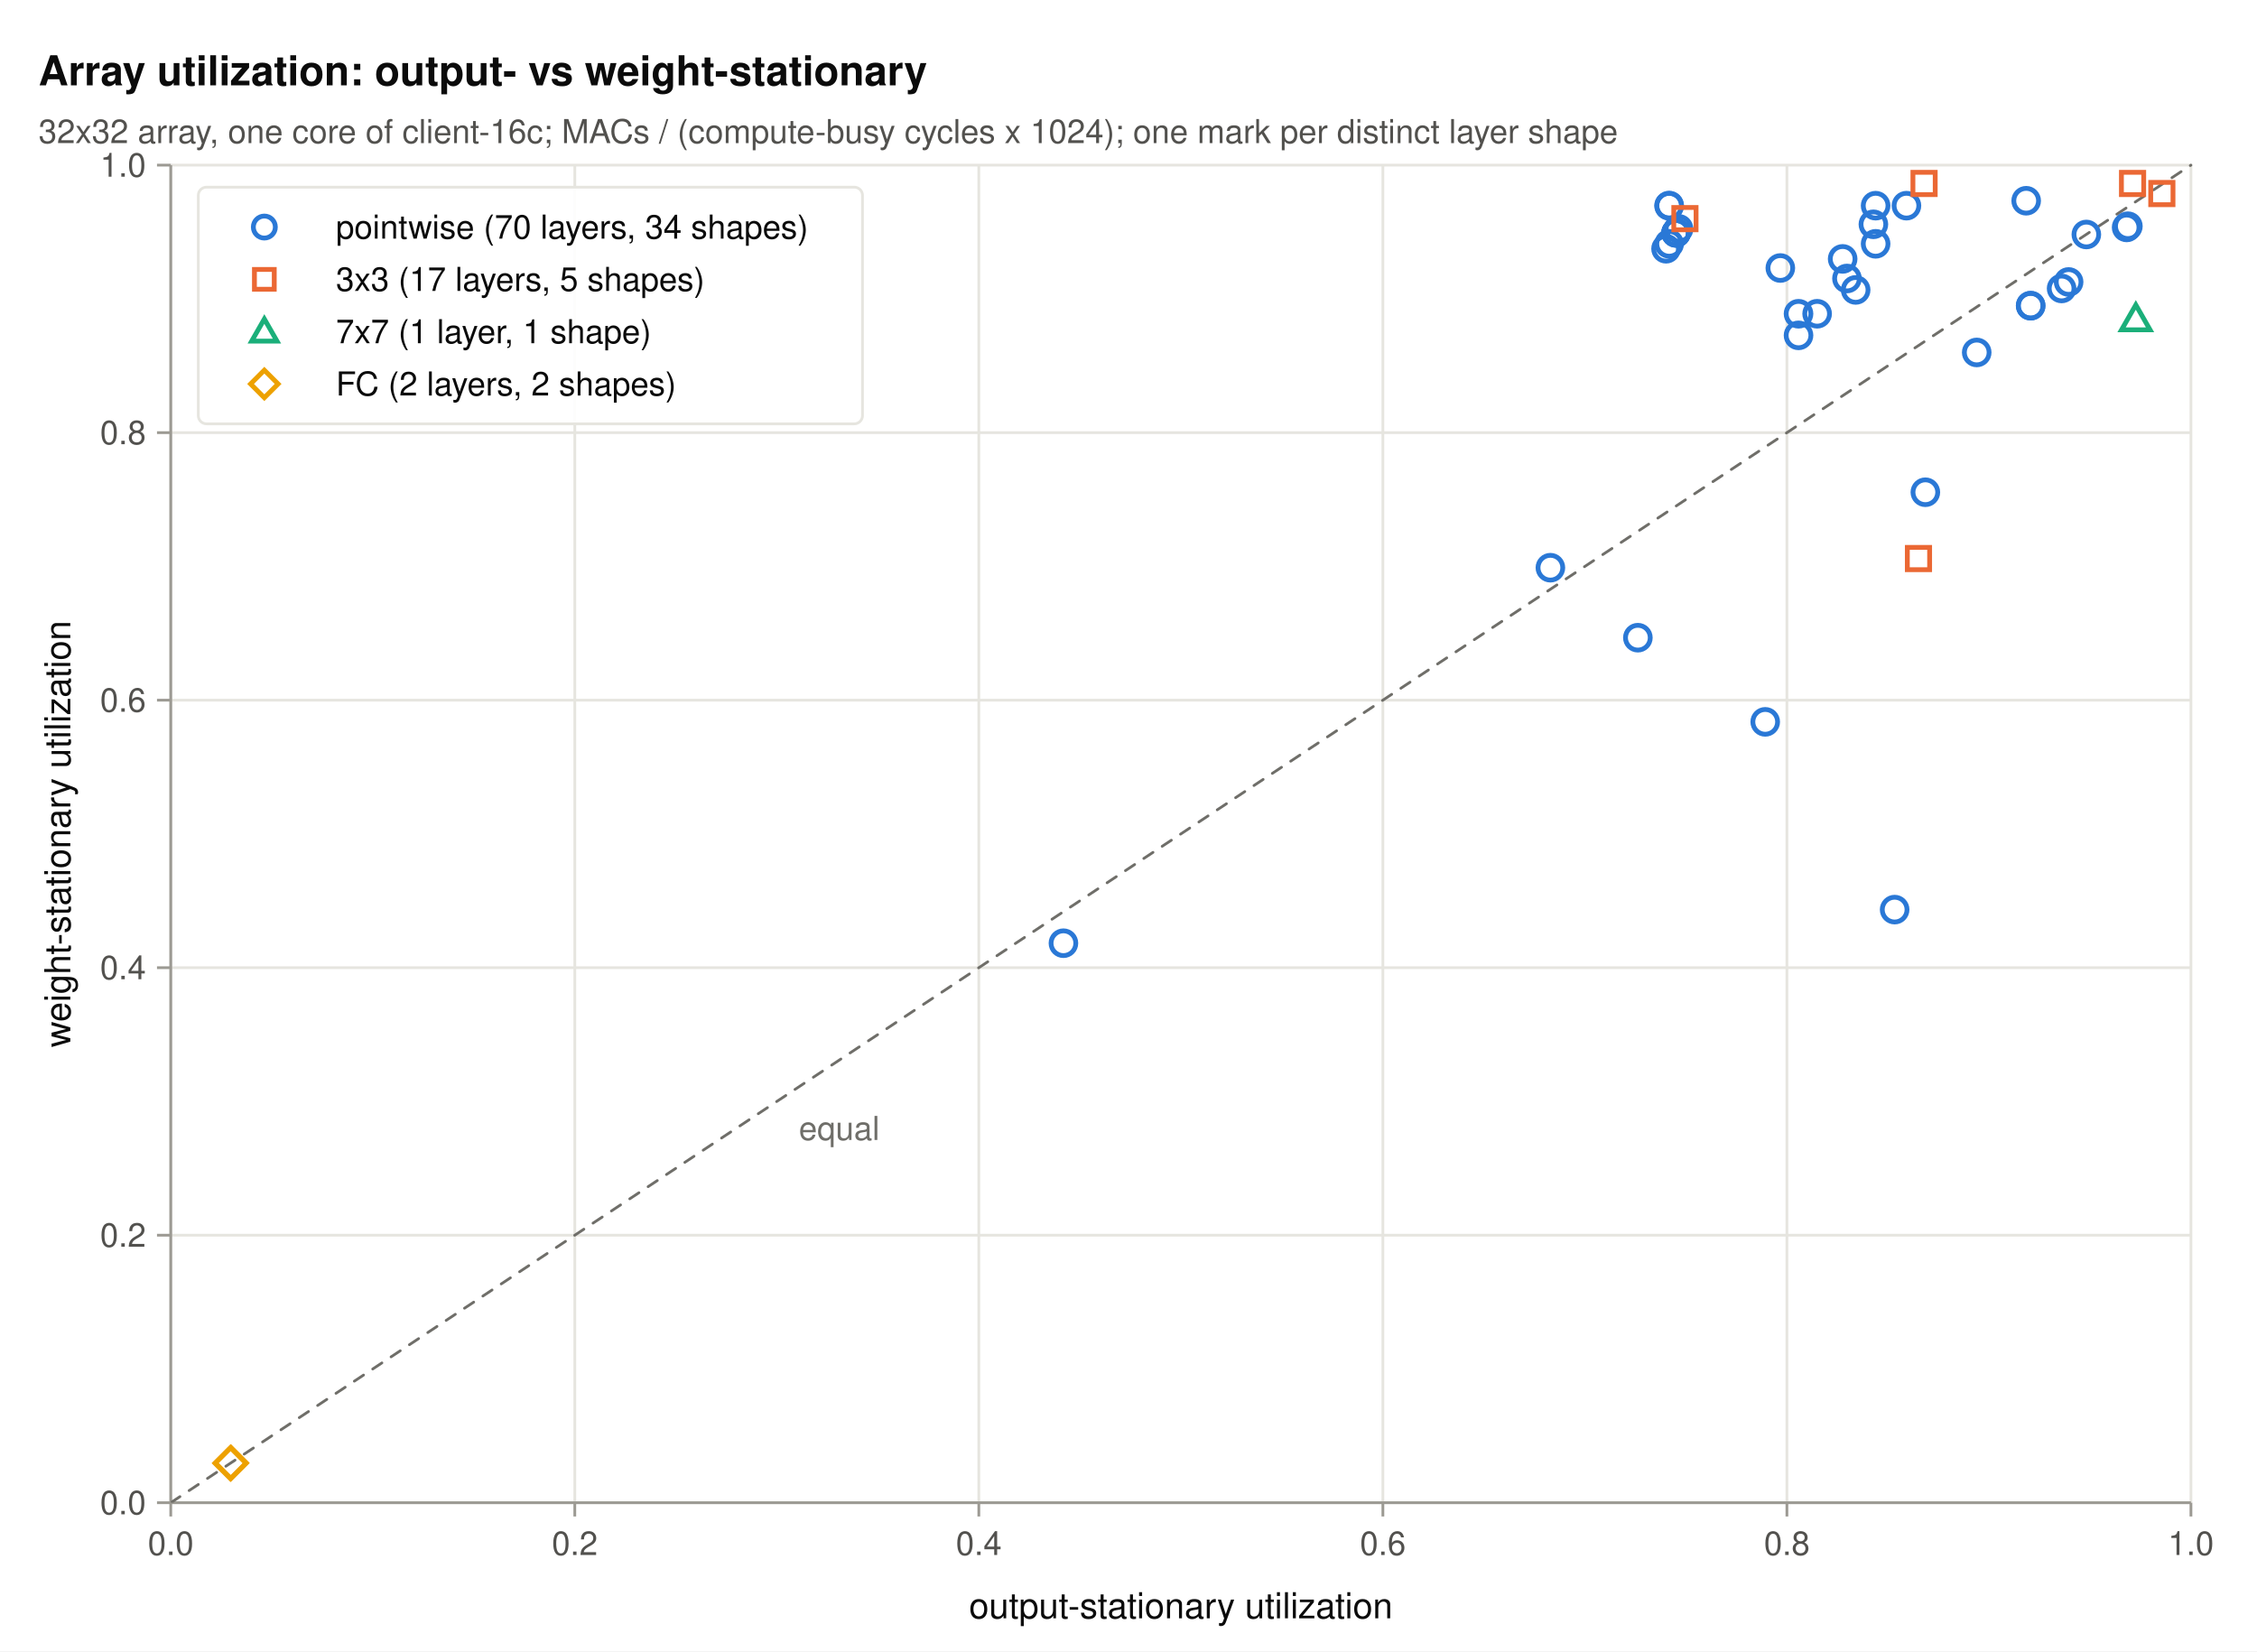
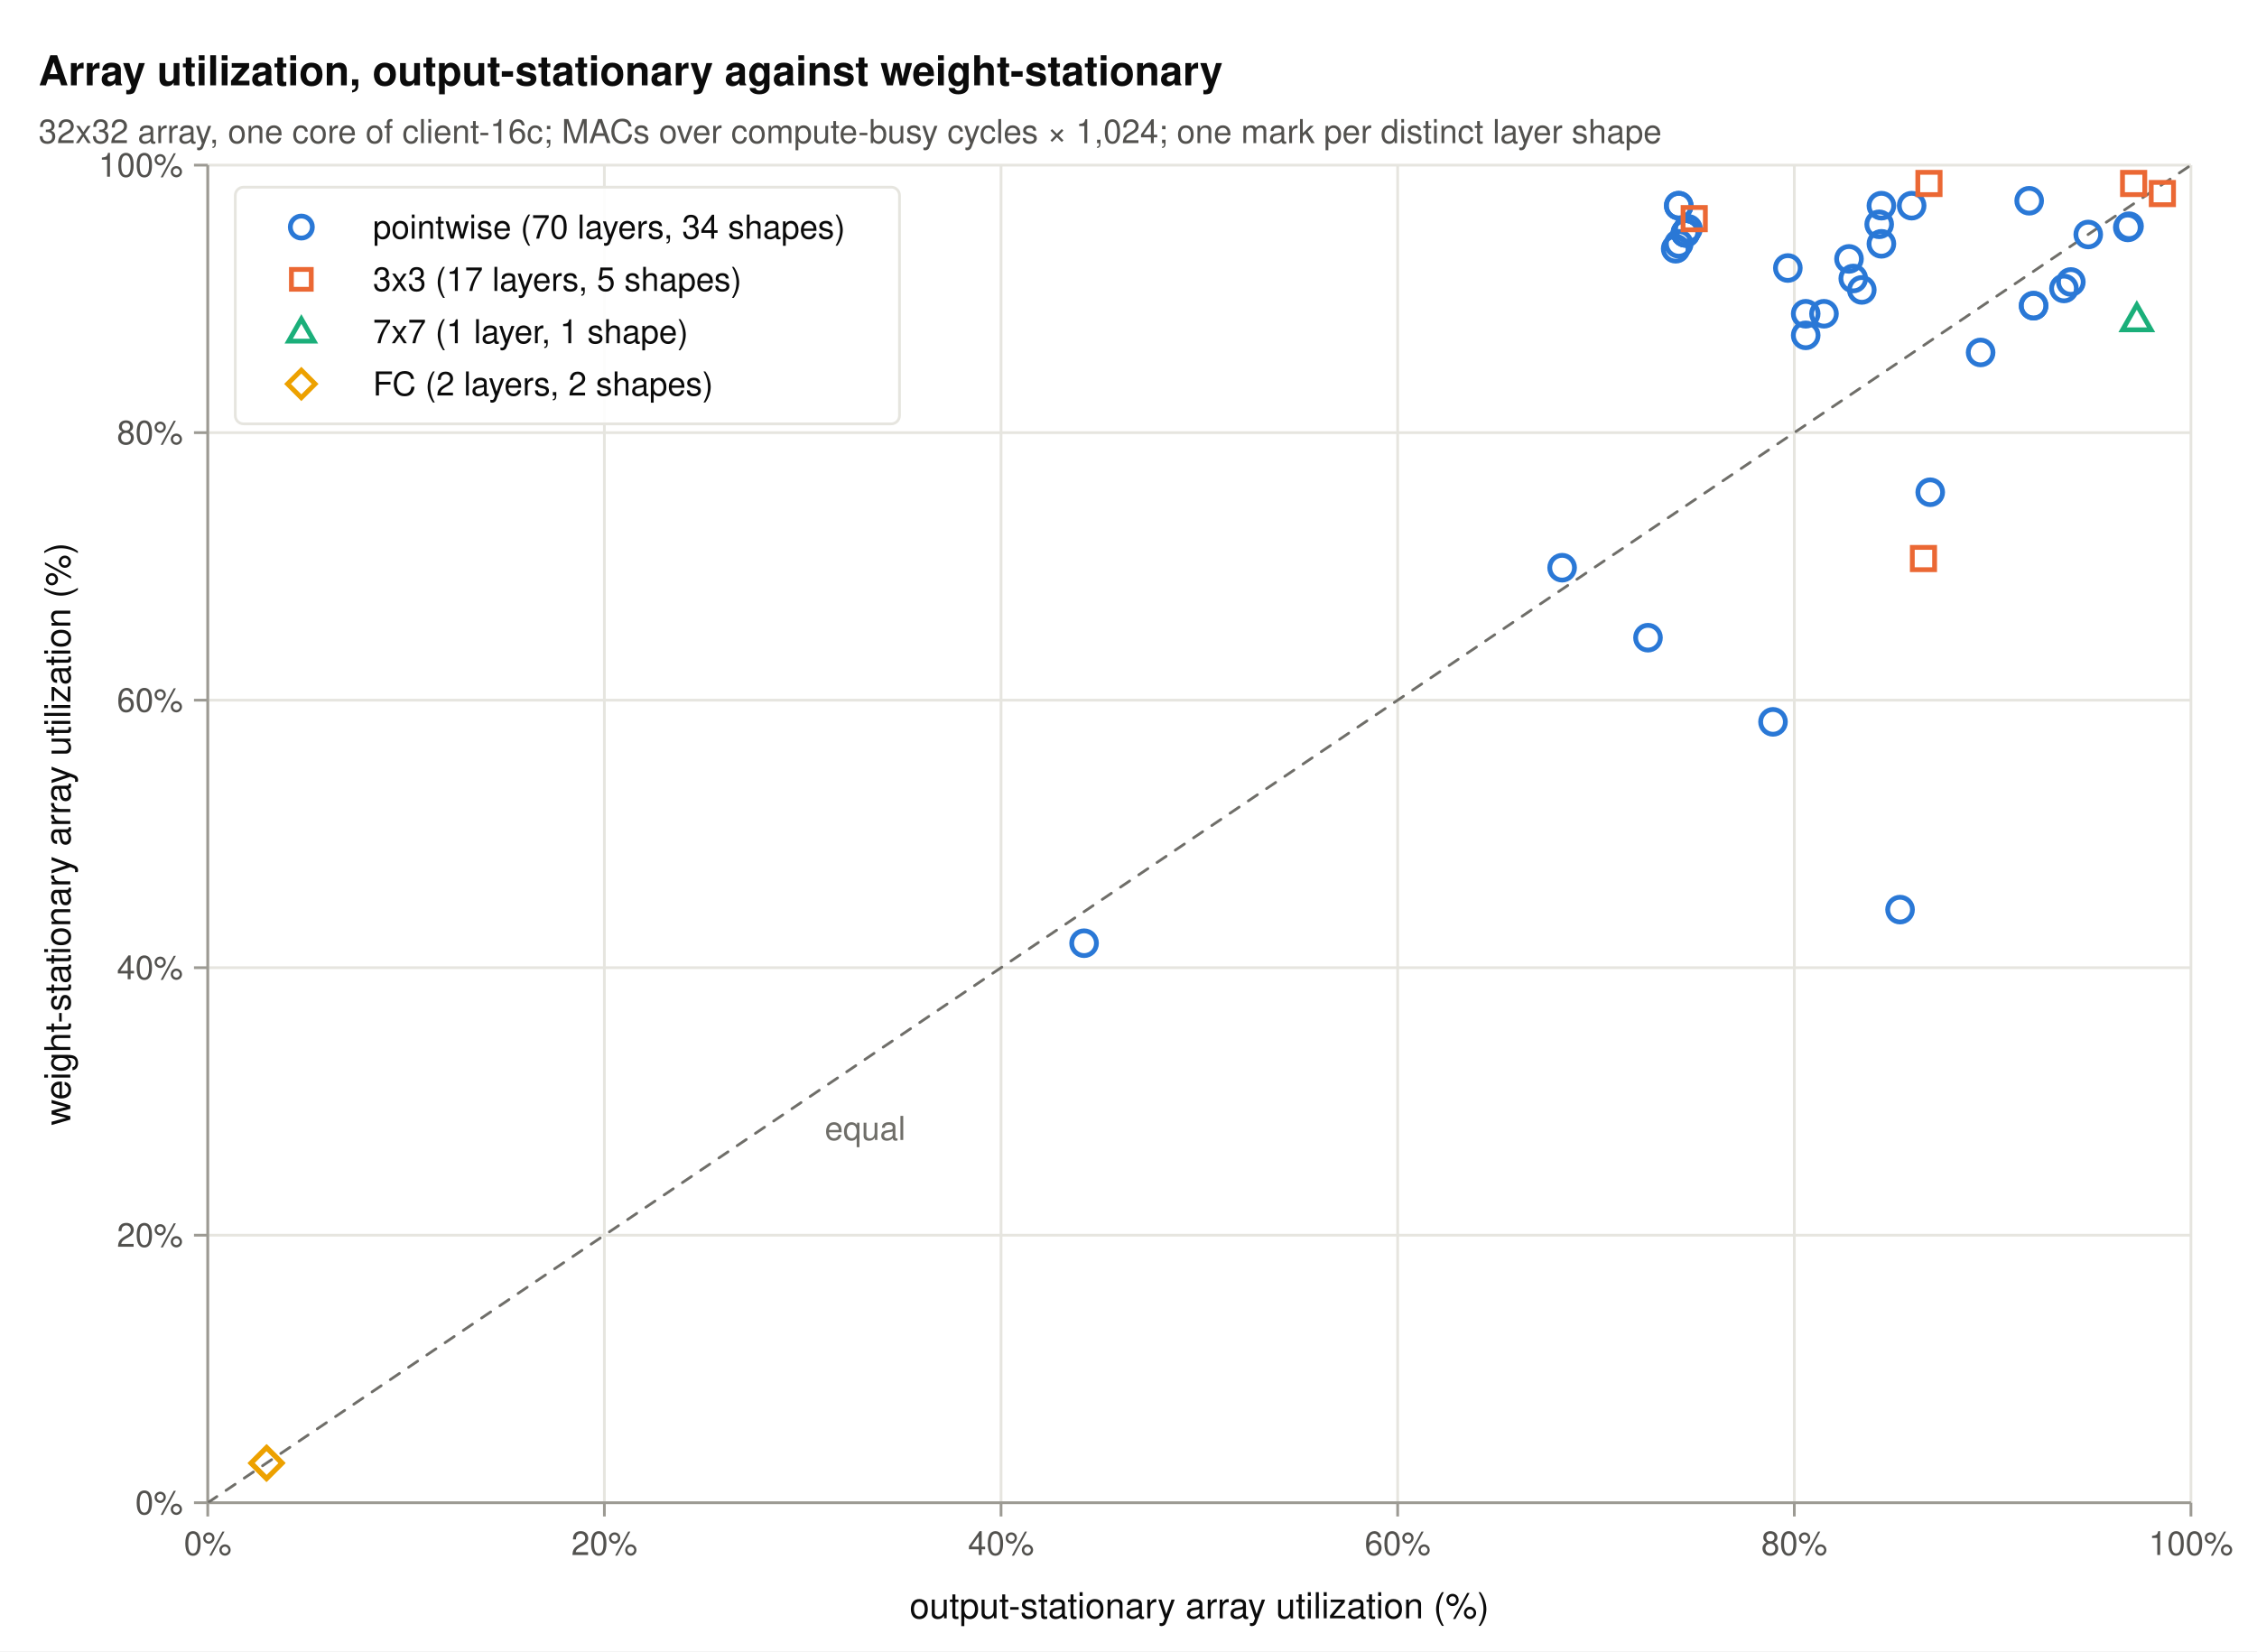
<svg xmlns="http://www.w3.org/2000/svg" width="820" height="600" viewBox="0 0 820 600" font-family="system-ui, -apple-system, 'Segoe UI', Helvetica, Arial, sans-serif">
  <rect width="820" height="600" fill="#ffffff" />
  <defs>
    <clipPath id="s5-plot">
-       <rect x="62.04" y="58" width="735.96" height="488" />
+       <rect x="75.48" y="58" width="722.52" height="488" />
    </clipPath>
  </defs>
-   <text x="14" y="31" font-size="15" fill="#0b0b0b" font-weight="600">Array utilization: output- vs weight-stationary</text>
-   <text x="14" y="52" font-size="12" fill="#52514e">32x32 array, one core of client-16c; MACs / (compute-busy cycles x 1024); one mark per distinct layer shape</text>
+   <text x="14" y="31" font-size="15" fill="#0b0b0b" font-weight="600">Array utilization, output-stationary against weight-stationary</text>
+   <text x="14" y="52" font-size="12" fill="#52514e">32x32 array, one core of client-16c; MACs over compute-busy cycles × 1,024; one mark per distinct layer shape</text>
  <g stroke="#e6e5df" stroke-width="1" fill="none">
-     <line x1="62.04" y1="546" x2="796" y2="546" />
-     <line x1="62.04" y1="448.8" x2="796" y2="448.8" />
-     <line x1="62.04" y1="351.6" x2="796" y2="351.6" />
-     <line x1="62.04" y1="254.4" x2="796" y2="254.4" />
-     <line x1="62.04" y1="157.2" x2="796" y2="157.2" />
-     <line x1="62.04" y1="60" x2="796" y2="60" />
-     <line x1="62.04" y1="60" x2="62.04" y2="546" />
-     <line x1="208.83" y1="60" x2="208.83" y2="546" />
-     <line x1="355.62" y1="60" x2="355.62" y2="546" />
-     <line x1="502.42" y1="60" x2="502.42" y2="546" />
-     <line x1="649.21" y1="60" x2="649.21" y2="546" />
+     <line x1="75.48" y1="546" x2="796" y2="546" />
+     <line x1="75.48" y1="448.8" x2="796" y2="448.8" />
+     <line x1="75.48" y1="351.6" x2="796" y2="351.6" />
+     <line x1="75.48" y1="254.4" x2="796" y2="254.4" />
+     <line x1="75.48" y1="157.2" x2="796" y2="157.2" />
+     <line x1="75.48" y1="60" x2="796" y2="60" />
+     <line x1="75.48" y1="60" x2="75.48" y2="546" />
+     <line x1="219.58" y1="60" x2="219.58" y2="546" />
+     <line x1="363.69" y1="60" x2="363.69" y2="546" />
+     <line x1="507.79" y1="60" x2="507.79" y2="546" />
+     <line x1="651.9" y1="60" x2="651.9" y2="546" />
    <line x1="796" y1="60" x2="796" y2="546" />
  </g>
  <g stroke="#9c9a93" stroke-width="1" fill="none">
-     <line x1="62.04" y1="546" x2="796" y2="546" />
-     <line x1="62.04" y1="60" x2="62.04" y2="546" />
-     <line x1="62.04" y1="546" x2="62.04" y2="551" />
-     <line x1="208.83" y1="546" x2="208.83" y2="551" />
-     <line x1="355.62" y1="546" x2="355.62" y2="551" />
-     <line x1="502.42" y1="546" x2="502.42" y2="551" />
-     <line x1="649.21" y1="546" x2="649.21" y2="551" />
+     <line x1="75.48" y1="546" x2="796" y2="546" />
+     <line x1="75.48" y1="60" x2="75.48" y2="546" />
+     <line x1="75.48" y1="546" x2="75.48" y2="551" />
+     <line x1="219.58" y1="546" x2="219.58" y2="551" />
+     <line x1="363.69" y1="546" x2="363.69" y2="551" />
+     <line x1="507.79" y1="546" x2="507.79" y2="551" />
+     <line x1="651.9" y1="546" x2="651.9" y2="551" />
    <line x1="796" y1="546" x2="796" y2="551" />
-     <line x1="57.04" y1="546" x2="62.04" y2="546" />
-     <line x1="57.04" y1="448.8" x2="62.04" y2="448.8" />
-     <line x1="57.04" y1="351.6" x2="62.04" y2="351.6" />
-     <line x1="57.04" y1="254.4" x2="62.04" y2="254.4" />
-     <line x1="57.04" y1="157.2" x2="62.04" y2="157.2" />
-     <line x1="57.04" y1="60" x2="62.04" y2="60" />
+     <line x1="70.48" y1="546" x2="75.48" y2="546" />
+     <line x1="70.48" y1="448.8" x2="75.48" y2="448.8" />
+     <line x1="70.48" y1="351.6" x2="75.48" y2="351.6" />
+     <line x1="70.48" y1="254.4" x2="75.48" y2="254.4" />
+     <line x1="70.48" y1="157.2" x2="75.48" y2="157.2" />
+     <line x1="70.48" y1="60" x2="75.48" y2="60" />
  </g>
  <g style="font-variant-numeric: tabular-nums">
-     <text x="62.04" y="565" font-size="12" fill="#52514e" text-anchor="middle">0.0</text>
-     <text x="208.83" y="565" font-size="12" fill="#52514e" text-anchor="middle">0.2</text>
-     <text x="355.62" y="565" font-size="12" fill="#52514e" text-anchor="middle">0.4</text>
-     <text x="502.42" y="565" font-size="12" fill="#52514e" text-anchor="middle">0.6</text>
-     <text x="649.21" y="565" font-size="12" fill="#52514e" text-anchor="middle">0.8</text>
-     <text x="796" y="565" font-size="12" fill="#52514e" text-anchor="middle">1.0</text>
-     <text x="53.04" y="550.2" font-size="12" fill="#52514e" text-anchor="end">0.0</text>
-     <text x="53.04" y="453" font-size="12" fill="#52514e" text-anchor="end">0.2</text>
-     <text x="53.04" y="355.8" font-size="12" fill="#52514e" text-anchor="end">0.4</text>
-     <text x="53.04" y="258.6" font-size="12" fill="#52514e" text-anchor="end">0.6</text>
-     <text x="53.04" y="161.4" font-size="12" fill="#52514e" text-anchor="end">0.8</text>
-     <text x="53.04" y="64.2" font-size="12" fill="#52514e" text-anchor="end">1.0</text>
+     <text x="75.48" y="565" font-size="12" fill="#52514e" text-anchor="middle">0%</text>
+     <text x="219.58" y="565" font-size="12" fill="#52514e" text-anchor="middle">20%</text>
+     <text x="363.69" y="565" font-size="12" fill="#52514e" text-anchor="middle">40%</text>
+     <text x="507.79" y="565" font-size="12" fill="#52514e" text-anchor="middle">60%</text>
+     <text x="651.9" y="565" font-size="12" fill="#52514e" text-anchor="middle">80%</text>
+     <text x="796" y="565" font-size="12" fill="#52514e" text-anchor="middle">100%</text>
+     <text x="66.48" y="550.2" font-size="12" fill="#52514e" text-anchor="end">0%</text>
+     <text x="66.48" y="453" font-size="12" fill="#52514e" text-anchor="end">20%</text>
+     <text x="66.48" y="355.8" font-size="12" fill="#52514e" text-anchor="end">40%</text>
+     <text x="66.48" y="258.6" font-size="12" fill="#52514e" text-anchor="end">60%</text>
+     <text x="66.48" y="161.4" font-size="12" fill="#52514e" text-anchor="end">80%</text>
+     <text x="66.48" y="64.2" font-size="12" fill="#52514e" text-anchor="end">100%</text>
  </g>
-   <text x="429.02" y="588" font-size="13" fill="#0b0b0b" text-anchor="middle">output-stationary utilization</text>
-   <text x="21.2" y="303" font-size="13" fill="#0b0b0b" text-anchor="middle" dominant-baseline="middle" transform="rotate(-90 21.2 303)">weight-stationary utilization</text>
+   <text x="435.74" y="588" font-size="13" fill="#0b0b0b" text-anchor="middle">output-stationary array utilization (%)</text>
+   <text x="21.2" y="303" font-size="13" fill="#0b0b0b" text-anchor="middle" dominant-baseline="middle" transform="rotate(-90 21.2 303)">weight-stationary array utilization (%)</text>
  <g clip-path="url(#s5-plot)">
-     <path d="M62.04,546 L796,60" fill="none" stroke="#6f6e69" stroke-width="1" stroke-linejoin="round" stroke-linecap="round" stroke-dasharray="4 4" />
-     <circle cx="605.3" cy="90.38" r="4.5" fill="none" stroke="#2a78d6" stroke-width="1.75" />
-     <circle cx="608.94" cy="84.61" r="4.5" fill="none" stroke="#2a78d6" stroke-width="1.75" />
-     <circle cx="608.94" cy="84.61" r="4.5" fill="none" stroke="#2a78d6" stroke-width="1.75" />
-     <circle cx="606.43" cy="74.73" r="4.5" fill="none" stroke="#2a78d6" stroke-width="1.75" />
-     <circle cx="608.94" cy="84.61" r="4.5" fill="none" stroke="#2a78d6" stroke-width="1.75" />
-     <circle cx="609.85" cy="83.14" r="4.5" fill="none" stroke="#2a78d6" stroke-width="1.75" />
-     <circle cx="606.43" cy="74.73" r="4.5" fill="none" stroke="#2a78d6" stroke-width="1.75" />
-     <circle cx="606.43" cy="88.59" r="4.5" fill="none" stroke="#2a78d6" stroke-width="1.75" />
-     <circle cx="646.82" cy="97.38" r="4.5" fill="none" stroke="#2a78d6" stroke-width="1.75" />
-     <circle cx="674.19" cy="105.34" r="4.5" fill="none" stroke="#2a78d6" stroke-width="1.75" />
-     <circle cx="669.46" cy="94.07" r="4.5" fill="none" stroke="#2a78d6" stroke-width="1.75" />
-     <circle cx="680.63" cy="81.5" r="4.5" fill="none" stroke="#2a78d6" stroke-width="1.75" />
-     <circle cx="692.64" cy="74.73" r="4.5" fill="none" stroke="#2a78d6" stroke-width="1.75" />
-     <circle cx="653.43" cy="114" r="4.5" fill="none" stroke="#2a78d6" stroke-width="1.75" />
-     <circle cx="681.44" cy="74.73" r="4.5" fill="none" stroke="#2a78d6" stroke-width="1.75" />
-     <circle cx="671.03" cy="101.19" r="4.5" fill="none" stroke="#2a78d6" stroke-width="1.75" />
-     <circle cx="681.44" cy="88.59" r="4.5" fill="none" stroke="#2a78d6" stroke-width="1.75" />
-     <circle cx="660.19" cy="114" r="4.5" fill="none" stroke="#2a78d6" stroke-width="1.75" />
-     <circle cx="699.51" cy="178.85" r="4.5" fill="none" stroke="#2a78d6" stroke-width="1.75" />
-     <circle cx="718.17" cy="128.06" r="4.5" fill="none" stroke="#2a78d6" stroke-width="1.75" />
-     <circle cx="758" cy="85.2" r="4.5" fill="none" stroke="#2a78d6" stroke-width="1.75" />
-     <circle cx="653.43" cy="121.85" r="4.5" fill="none" stroke="#2a78d6" stroke-width="1.75" />
-     <circle cx="736.14" cy="72.94" r="4.5" fill="none" stroke="#2a78d6" stroke-width="1.75" />
-     <circle cx="737.77" cy="111.07" r="4.5" fill="none" stroke="#2a78d6" stroke-width="1.75" />
-     <circle cx="737.77" cy="111.07" r="4.5" fill="none" stroke="#2a78d6" stroke-width="1.75" />
-     <circle cx="563.28" cy="206.27" r="4.5" fill="none" stroke="#2a78d6" stroke-width="1.75" />
-     <circle cx="595.06" cy="231.7" r="4.5" fill="none" stroke="#2a78d6" stroke-width="1.75" />
-     <circle cx="749.01" cy="104.81" r="4.5" fill="none" stroke="#2a78d6" stroke-width="1.75" />
-     <circle cx="772.63" cy="82.63" r="4.5" fill="none" stroke="#2a78d6" stroke-width="1.75" />
-     <circle cx="773.09" cy="82.19" r="4.5" fill="none" stroke="#2a78d6" stroke-width="1.75" />
-     <circle cx="641.33" cy="262.28" r="4.5" fill="none" stroke="#2a78d6" stroke-width="1.75" />
-     <circle cx="751.56" cy="102.45" r="4.5" fill="none" stroke="#2a78d6" stroke-width="1.75" />
-     <circle cx="386.36" cy="342.71" r="4.5" fill="none" stroke="#2a78d6" stroke-width="1.75" />
-     <circle cx="688.35" cy="330.5" r="4.5" fill="none" stroke="#2a78d6" stroke-width="1.75" />
-     <rect x="608.11" y="75.39" width="8.1" height="8.1" fill="none" stroke="#eb6834" stroke-width="1.75" />
-     <rect x="694.99" y="62.61" width="8.1" height="8.1" fill="none" stroke="#eb6834" stroke-width="1.75" />
-     <rect x="770.74" y="62.61" width="8.1" height="8.1" fill="none" stroke="#eb6834" stroke-width="1.75" />
-     <rect x="781.38" y="66.27" width="8.1" height="8.1" fill="none" stroke="#eb6834" stroke-width="1.75" />
-     <rect x="692.96" y="198.89" width="8.1" height="8.1" fill="none" stroke="#eb6834" stroke-width="1.75" />
-     <polygon points="775.97,110.78 781.14,119.83 770.79,119.83" fill="none" stroke="#1baf7a" stroke-width="1.75" />
-     <polygon points="83.88,525.92 89.5,531.55 83.88,537.17 78.25,531.55" fill="none" stroke="#eda100" stroke-width="1.75" />
-     <polygon points="83.74,526.01 89.36,531.64 83.74,537.26 78.11,531.64" fill="none" stroke="#eda100" stroke-width="1.75" />
+     <path d="M75.48,546 L796,60" fill="none" stroke="#6f6e69" stroke-width="1" stroke-linejoin="round" stroke-linecap="round" stroke-dasharray="4 4" />
+     <circle cx="608.8" cy="90.38" r="4.5" fill="none" stroke="#2a78d6" stroke-width="1.75" />
+     <circle cx="612.36" cy="84.61" r="4.5" fill="none" stroke="#2a78d6" stroke-width="1.75" />
+     <circle cx="612.36" cy="84.61" r="4.5" fill="none" stroke="#2a78d6" stroke-width="1.75" />
+     <circle cx="609.91" cy="74.73" r="4.5" fill="none" stroke="#2a78d6" stroke-width="1.75" />
+     <circle cx="612.36" cy="84.61" r="4.5" fill="none" stroke="#2a78d6" stroke-width="1.75" />
+     <circle cx="613.26" cy="83.14" r="4.5" fill="none" stroke="#2a78d6" stroke-width="1.75" />
+     <circle cx="609.91" cy="74.73" r="4.5" fill="none" stroke="#2a78d6" stroke-width="1.75" />
+     <circle cx="609.91" cy="88.59" r="4.5" fill="none" stroke="#2a78d6" stroke-width="1.75" />
+     <circle cx="649.55" cy="97.38" r="4.5" fill="none" stroke="#2a78d6" stroke-width="1.75" />
+     <circle cx="676.42" cy="105.34" r="4.5" fill="none" stroke="#2a78d6" stroke-width="1.75" />
+     <circle cx="671.77" cy="94.07" r="4.5" fill="none" stroke="#2a78d6" stroke-width="1.75" />
+     <circle cx="682.74" cy="81.5" r="4.5" fill="none" stroke="#2a78d6" stroke-width="1.75" />
+     <circle cx="694.53" cy="74.73" r="4.5" fill="none" stroke="#2a78d6" stroke-width="1.75" />
+     <circle cx="656.04" cy="114" r="4.5" fill="none" stroke="#2a78d6" stroke-width="1.75" />
+     <circle cx="683.54" cy="74.73" r="4.5" fill="none" stroke="#2a78d6" stroke-width="1.75" />
+     <circle cx="673.32" cy="101.19" r="4.5" fill="none" stroke="#2a78d6" stroke-width="1.75" />
+     <circle cx="683.54" cy="88.59" r="4.5" fill="none" stroke="#2a78d6" stroke-width="1.75" />
+     <circle cx="662.68" cy="114" r="4.5" fill="none" stroke="#2a78d6" stroke-width="1.75" />
+     <circle cx="701.28" cy="178.85" r="4.5" fill="none" stroke="#2a78d6" stroke-width="1.75" />
+     <circle cx="719.59" cy="128.06" r="4.5" fill="none" stroke="#2a78d6" stroke-width="1.75" />
+     <circle cx="758.69" cy="85.2" r="4.5" fill="none" stroke="#2a78d6" stroke-width="1.75" />
+     <circle cx="656.04" cy="121.85" r="4.5" fill="none" stroke="#2a78d6" stroke-width="1.75" />
+     <circle cx="737.23" cy="72.94" r="4.5" fill="none" stroke="#2a78d6" stroke-width="1.75" />
+     <circle cx="738.83" cy="111.07" r="4.5" fill="none" stroke="#2a78d6" stroke-width="1.75" />
+     <circle cx="738.83" cy="111.07" r="4.5" fill="none" stroke="#2a78d6" stroke-width="1.75" />
+     <circle cx="567.54" cy="206.27" r="4.5" fill="none" stroke="#2a78d6" stroke-width="1.75" />
+     <circle cx="598.74" cy="231.7" r="4.5" fill="none" stroke="#2a78d6" stroke-width="1.75" />
+     <circle cx="749.87" cy="104.81" r="4.5" fill="none" stroke="#2a78d6" stroke-width="1.75" />
+     <circle cx="773.06" cy="82.63" r="4.5" fill="none" stroke="#2a78d6" stroke-width="1.75" />
+     <circle cx="773.51" cy="82.19" r="4.5" fill="none" stroke="#2a78d6" stroke-width="1.75" />
+     <circle cx="644.16" cy="262.28" r="4.5" fill="none" stroke="#2a78d6" stroke-width="1.75" />
+     <circle cx="752.37" cy="102.45" r="4.5" fill="none" stroke="#2a78d6" stroke-width="1.75" />
+     <circle cx="393.86" cy="342.71" r="4.5" fill="none" stroke="#2a78d6" stroke-width="1.75" />
+     <circle cx="690.32" cy="330.5" r="4.5" fill="none" stroke="#2a78d6" stroke-width="1.75" />
+     <rect x="611.48" y="75.39" width="8.1" height="8.1" fill="none" stroke="#eb6834" stroke-width="1.75" />
+     <rect x="696.77" y="62.61" width="8.1" height="8.1" fill="none" stroke="#eb6834" stroke-width="1.75" />
+     <rect x="771.13" y="62.61" width="8.1" height="8.1" fill="none" stroke="#eb6834" stroke-width="1.75" />
+     <rect x="781.57" y="66.27" width="8.1" height="8.1" fill="none" stroke="#eb6834" stroke-width="1.75" />
+     <rect x="694.77" y="198.89" width="8.1" height="8.1" fill="none" stroke="#eb6834" stroke-width="1.75" />
+     <polygon points="776.33,110.78 781.51,119.83 771.16,119.83" fill="none" stroke="#1baf7a" stroke-width="1.75" />
+     <polygon points="96.92,525.92 102.54,531.55 96.92,537.17 91.29,531.55" fill="none" stroke="#eda100" stroke-width="1.75" />
+     <polygon points="96.78,526.01 102.41,531.64 96.78,537.26 91.16,531.64" fill="none" stroke="#eda100" stroke-width="1.75" />
  </g>
-   <text x="290.23" y="414.2" font-size="12" fill="#6f6e69">equal</text>
-   <g transform="translate(72.04,68)">
+   <text x="299.64" y="414.2" font-size="12" fill="#6f6e69">equal</text>
+   <g transform="translate(85.48,68)">
    <rect width="241.32" height="86" rx="3" fill="#ffffff" fill-opacity="0.92" stroke="#e6e5df" />
    <circle cx="24" cy="14.5" r="4" fill="none" stroke="#2a78d6" stroke-width="1.75" />
    <text x="50" y="18.7" font-size="12" fill="#0b0b0b">pointwise (70 layers, 34 shapes)</text>
    <rect x="20.4" y="29.9" width="7.2" height="7.2" fill="none" stroke="#eb6834" stroke-width="1.75" />
    <text x="50" y="37.7" font-size="12" fill="#0b0b0b">3x3 (17 layers, 5 shapes)</text>
    <polygon points="24,47.9 28.6,55.95 19.4,55.95" fill="none" stroke="#1baf7a" stroke-width="1.75" />
    <text x="50" y="56.7" font-size="12" fill="#0b0b0b">7x7 (1 layer, 1 shape)</text>
    <polygon points="24,66.5 29,71.5 24,76.5 19,71.5" fill="none" stroke="#eda100" stroke-width="1.75" />
    <text x="50" y="75.7" font-size="12" fill="#0b0b0b">FC (2 layers, 2 shapes)</text>
  </g>
</svg>
